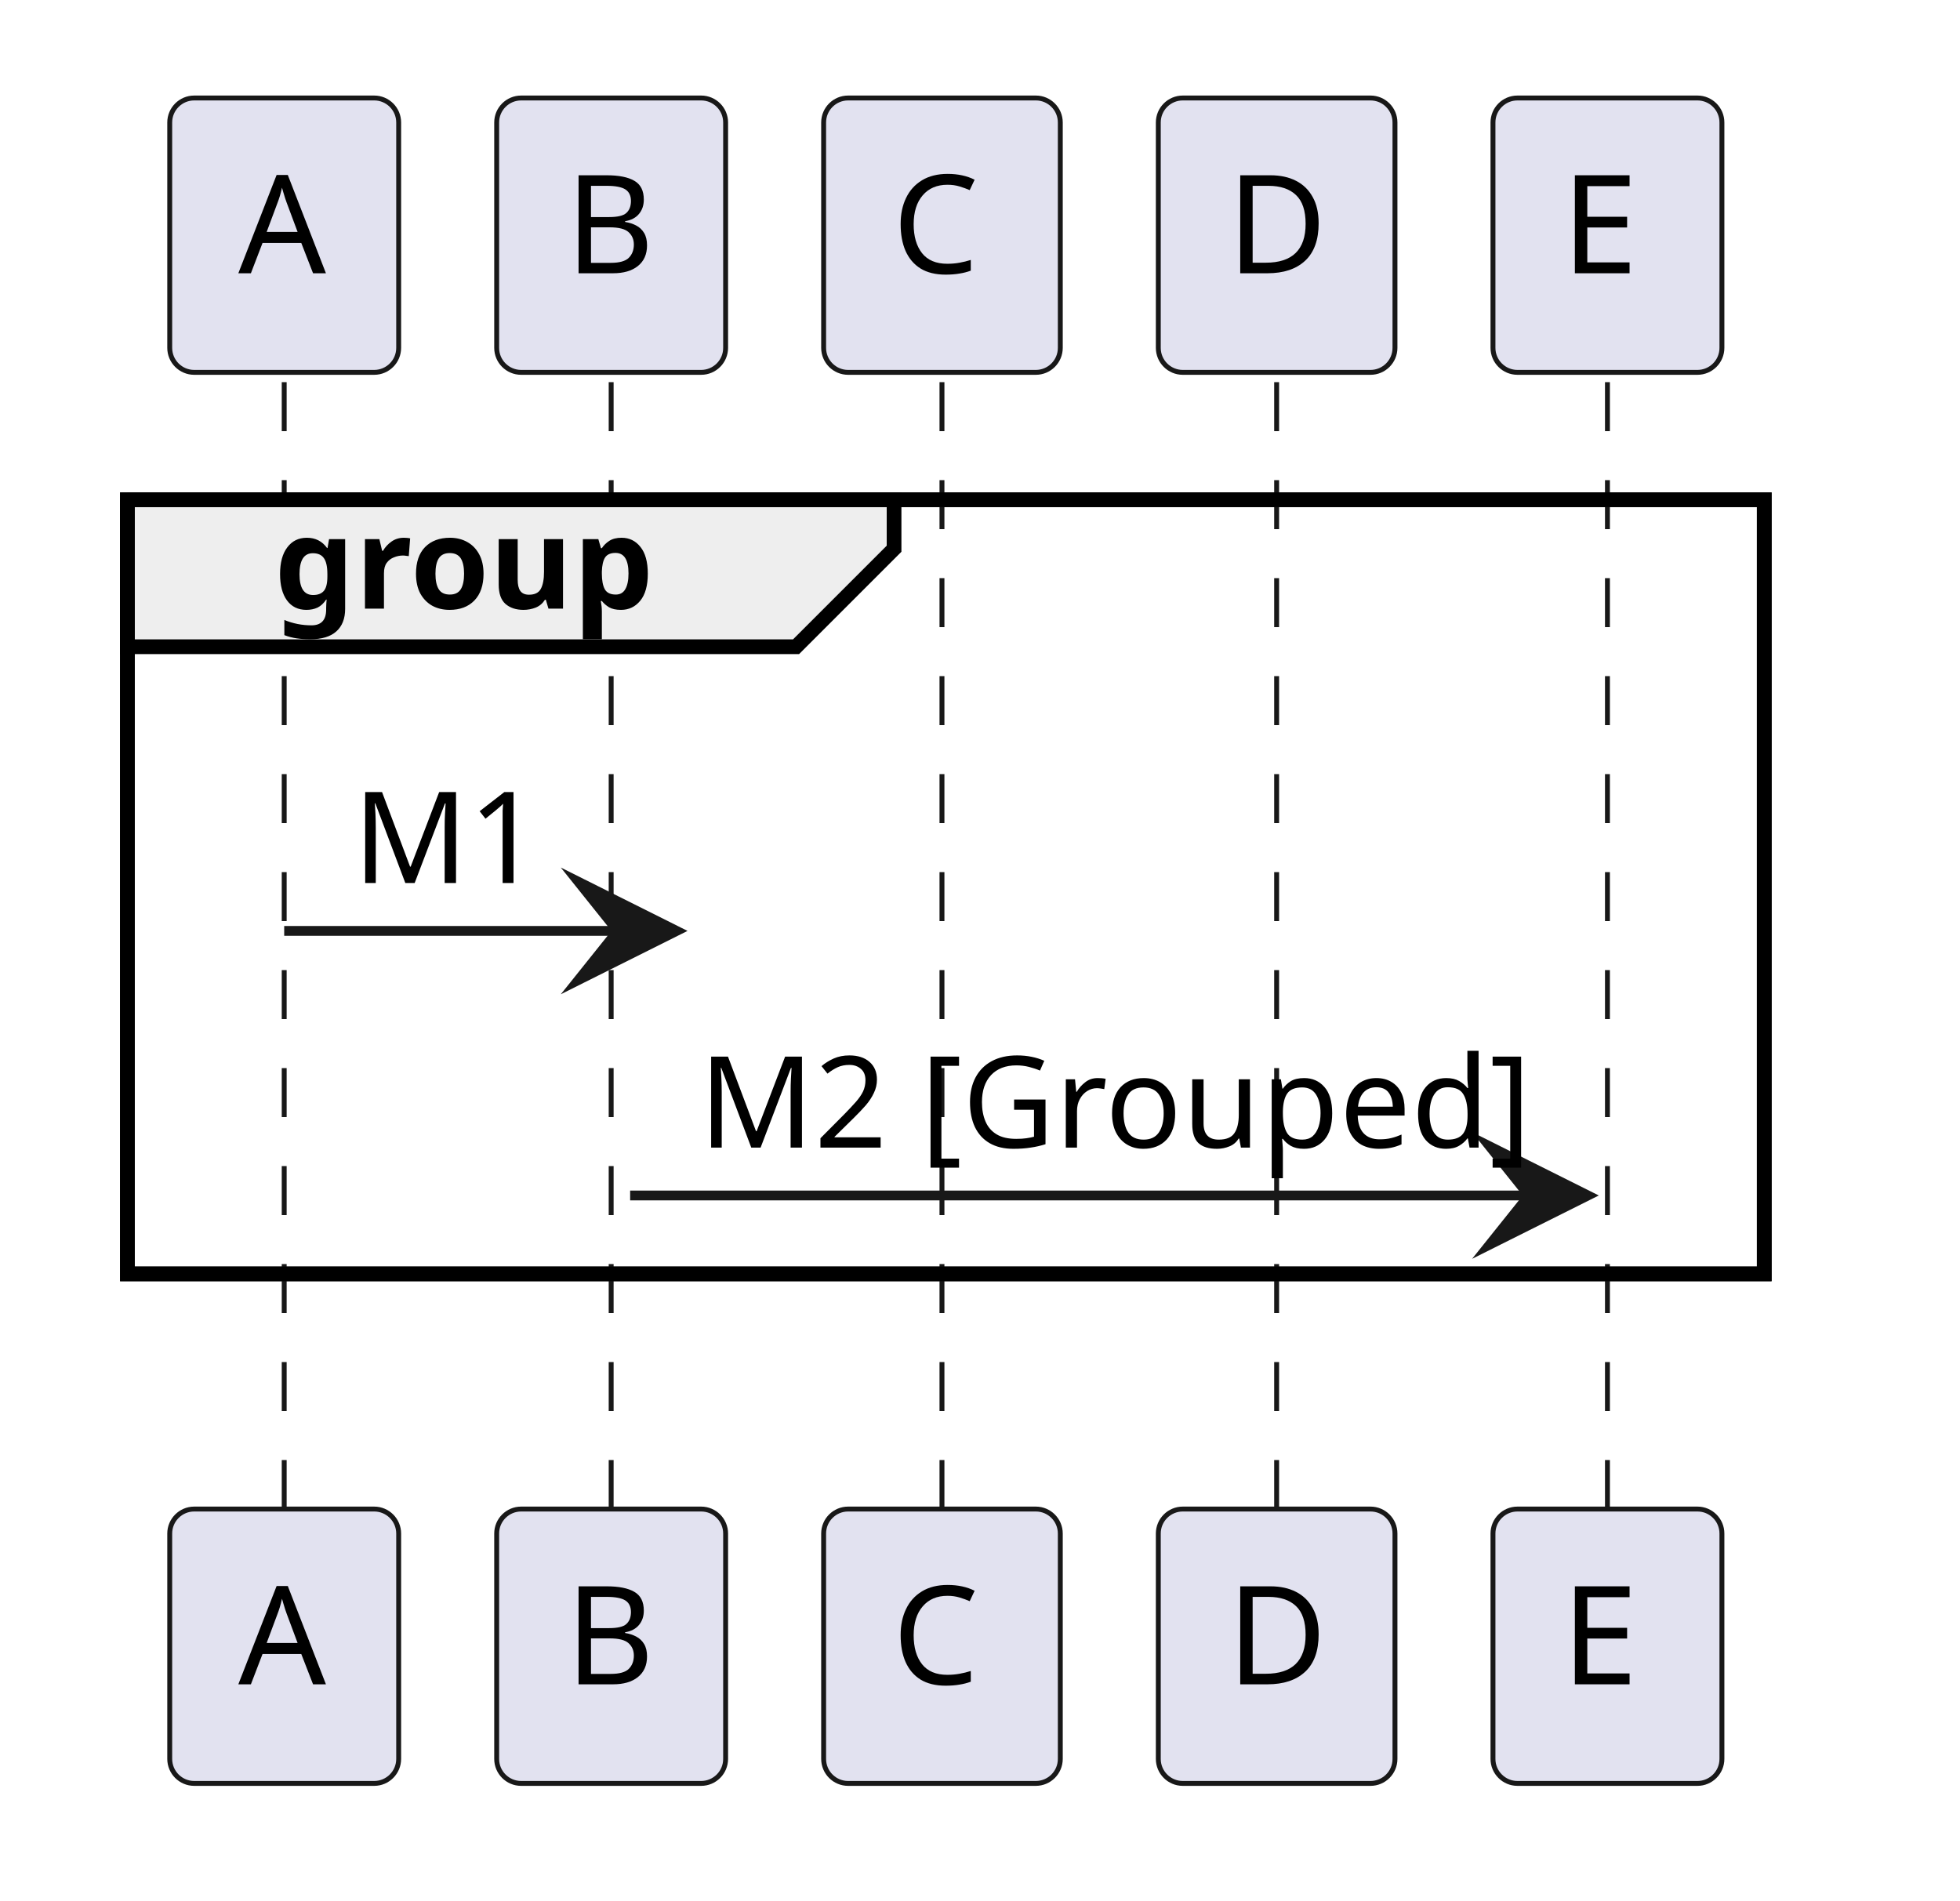
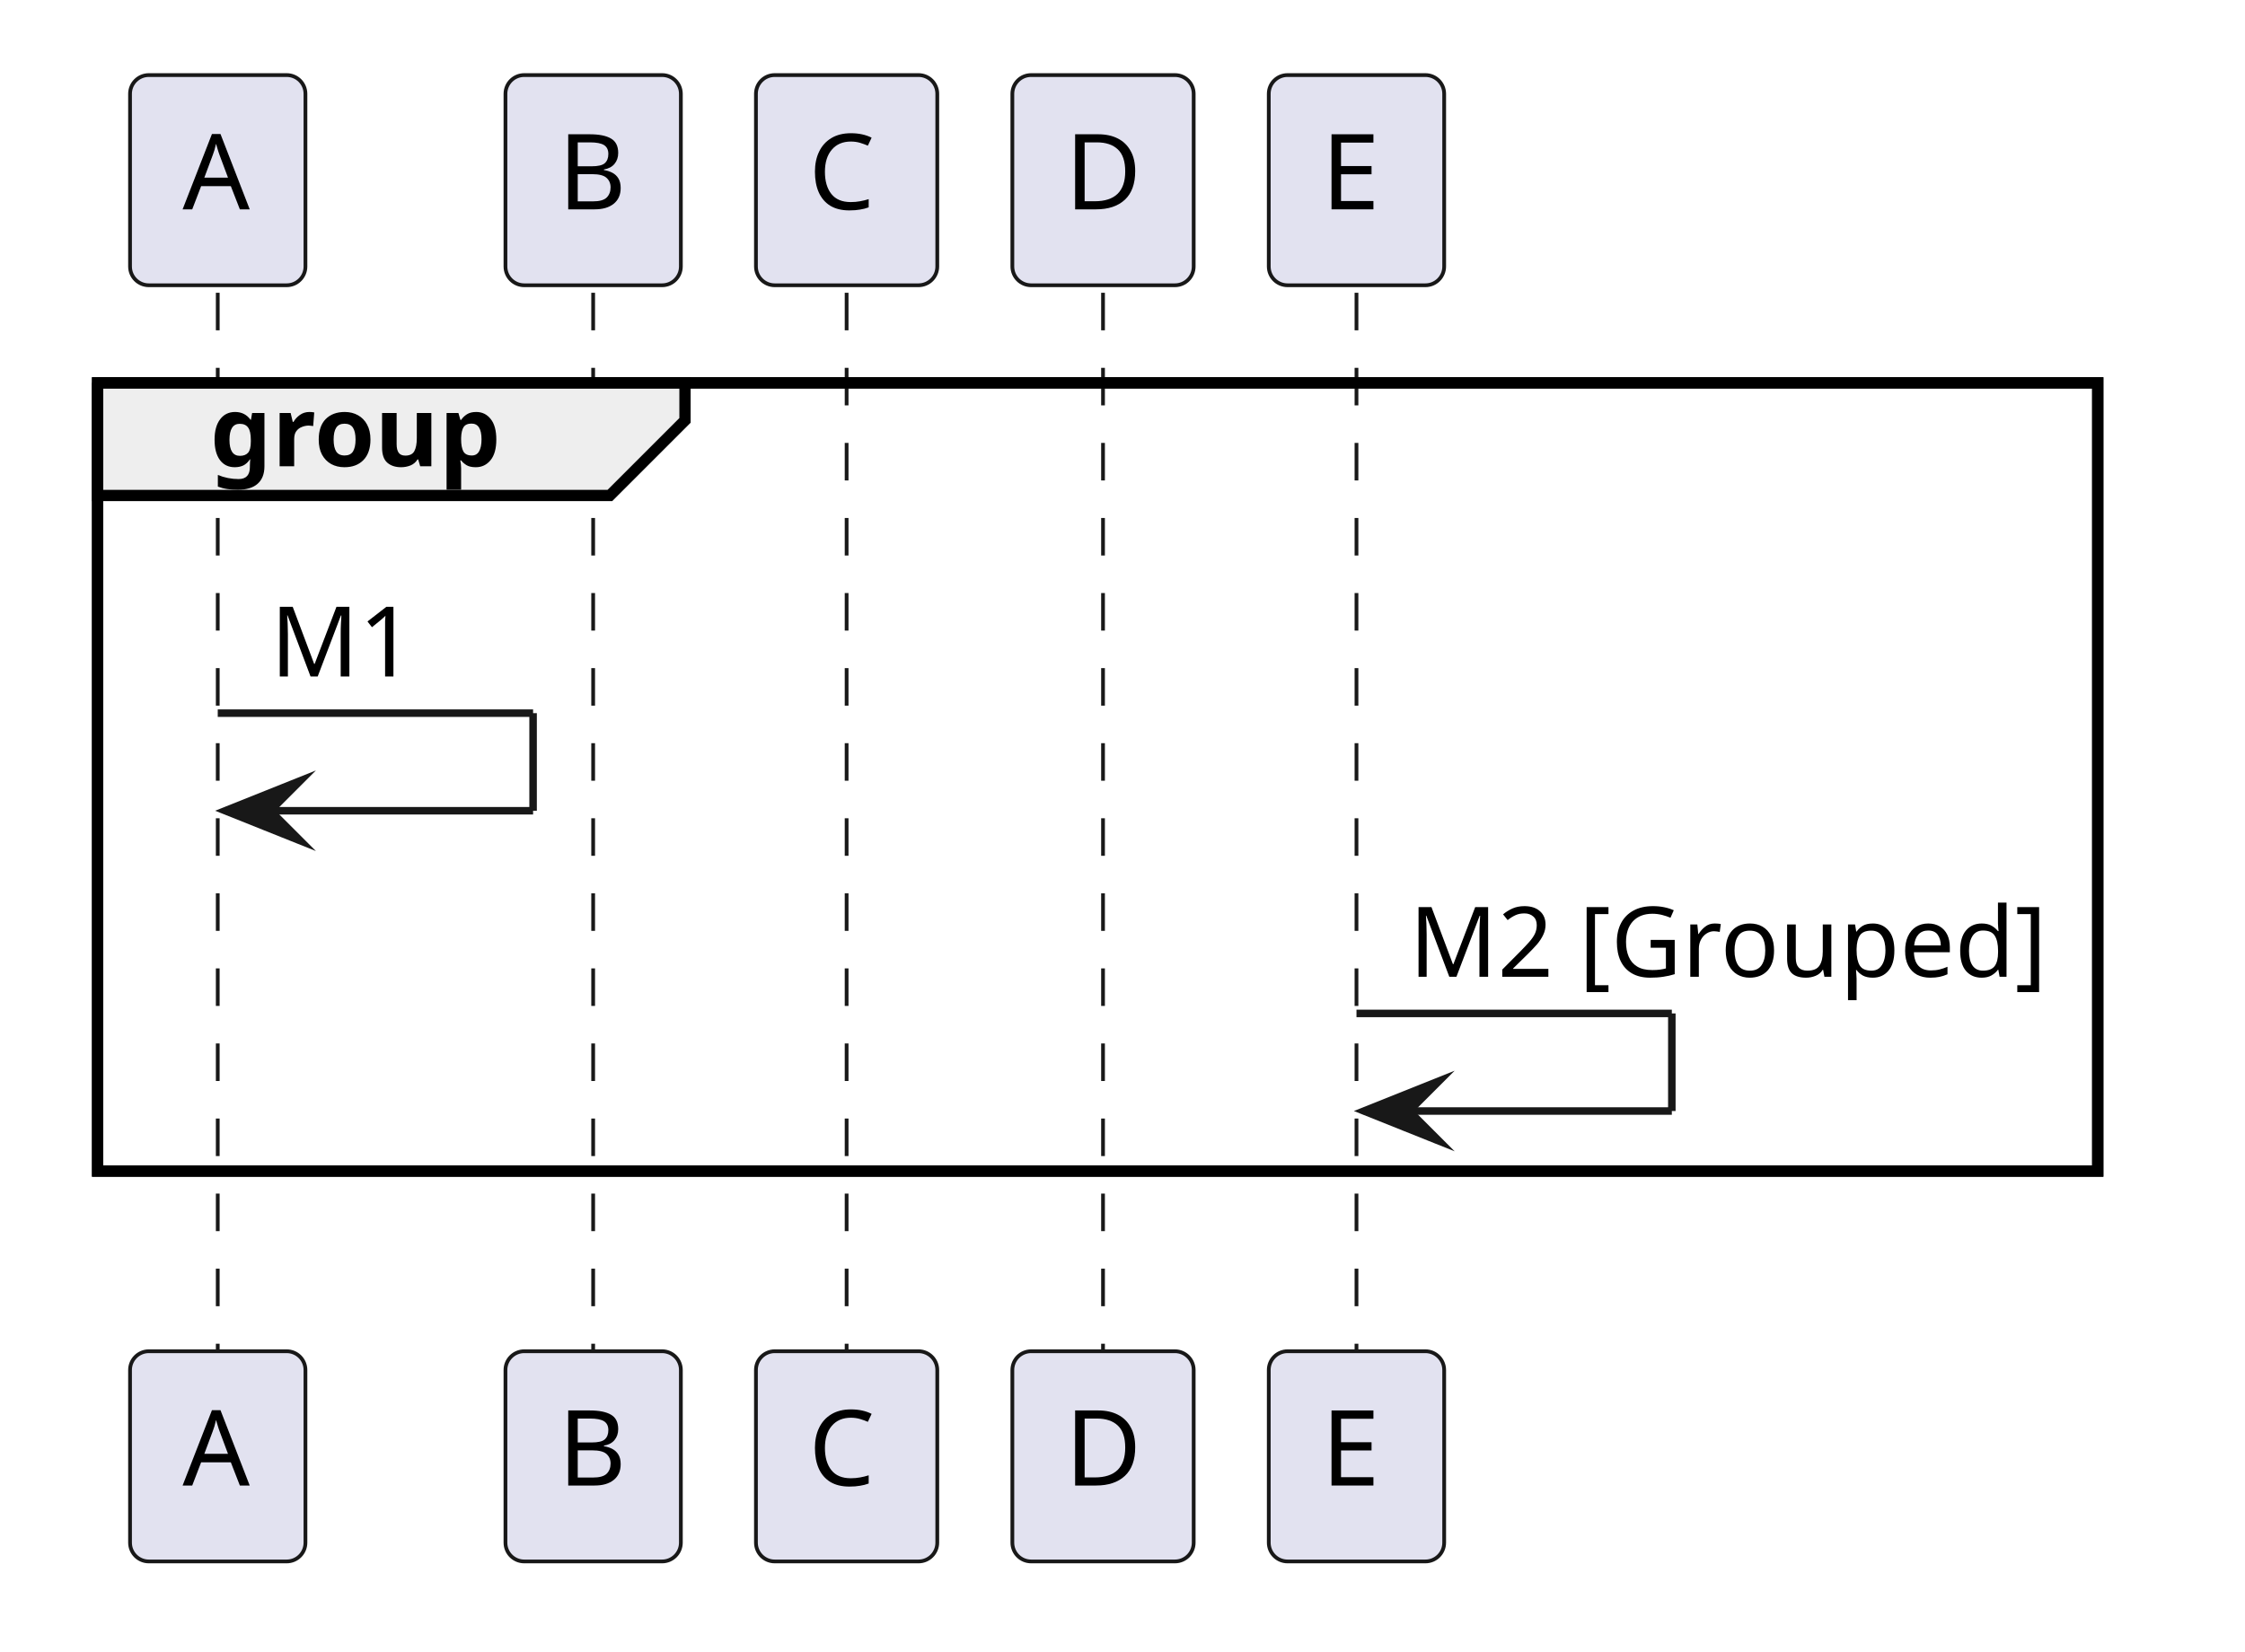
- <svg xmlns="http://www.w3.org/2000/svg" version="1.1" data-diagram-type="SEQUENCE" style="width:200px;height:194px;background:#FFFFFF;" width="200px" height="194px" viewBox="0 0 200 194" zoomAndPan="magnify" preserveAspectRatio="none" contentStyleType="text/css">
+ <svg xmlns="http://www.w3.org/2000/svg" version="1.1" data-diagram-type="SEQUENCE" style="width:299px;height:220px;background:#FFFFFF;" width="299px" height="220px" viewBox="0 0 299 220" zoomAndPan="magnify" preserveAspectRatio="none" contentStyleType="text/css">
  <defs />
  <g font-family="sans-serif" lengthAdjust="spacing">
-     <rect x="13" y="51" width="167.025" height="79" fill="none" style="stroke:#000;stroke-width:1.5;" />
+     <rect x="13" y="51" width="266.388" height="105" fill="none" style="stroke:#000;stroke-width:1.5;" />
    <g>
-       <rect x="25.5" y="39" width="8" height="115" fill="#000" fill-opacity="0" />
-       <line x1="29" y1="39" x2="29" y2="154" style="stroke:#181818;stroke-width:0.5;stroke-dasharray:5,5;" />
+       <rect x="25.5" y="39" width="8" height="141" fill="#000" fill-opacity="0" />
+       <line x1="29" y1="39" x2="29" y2="180" style="stroke:#181818;stroke-width:0.5;stroke-dasharray:5,5;" />
    </g>
    <g>
-       <rect x="58.863" y="39" width="8" height="115" fill="#000" fill-opacity="0" />
-       <line x1="62.363" y1="39" x2="62.363" y2="154" style="stroke:#181818;stroke-width:0.5;stroke-dasharray:5,5;" />
+       <rect x="75.5" y="39" width="8" height="141" fill="#000" fill-opacity="0" />
+       <line x1="79" y1="39" x2="79" y2="180" style="stroke:#181818;stroke-width:0.5;stroke-dasharray:5,5;" />
    </g>
    <g>
-       <rect x="92.619" y="39" width="8" height="115" fill="#000" fill-opacity="0" />
-       <line x1="96.119" y1="39" x2="96.119" y2="154" style="stroke:#181818;stroke-width:0.5;stroke-dasharray:5,5;" />
+       <rect x="109.256" y="39" width="8" height="141" fill="#000" fill-opacity="0" />
+       <line x1="112.756" y1="39" x2="112.756" y2="180" style="stroke:#181818;stroke-width:0.5;stroke-dasharray:5,5;" />
    </g>
    <g>
-       <rect x="126.769" y="39" width="8" height="115" fill="#000" fill-opacity="0" />
-       <line x1="130.269" y1="39" x2="130.269" y2="154" style="stroke:#181818;stroke-width:0.5;stroke-dasharray:5,5;" />
+       <rect x="143.406" y="39" width="8" height="141" fill="#000" fill-opacity="0" />
+       <line x1="146.906" y1="39" x2="146.906" y2="180" style="stroke:#181818;stroke-width:0.5;stroke-dasharray:5,5;" />
    </g>
    <g>
-       <rect x="160.525" y="39" width="8" height="115" fill="#000" fill-opacity="0" />
-       <line x1="164.025" y1="39" x2="164.025" y2="154" style="stroke:#181818;stroke-width:0.5;stroke-dasharray:5,5;" />
+       <rect x="177.163" y="39" width="8" height="141" fill="#000" fill-opacity="0" />
+       <line x1="180.663" y1="39" x2="180.663" y2="180" style="stroke:#181818;stroke-width:0.5;stroke-dasharray:5,5;" />
    </g>
    <rect x="17.319" y="10" width="23.362" height="28" fill="#E2E2F0" rx="2.5" ry="2.5" style="stroke:#181818;stroke-width:0.5;" />
    <text x="24.319" y="27.889" fill="#000" font-size="14">A</text>
-     <rect x="50.681" y="10" width="23.362" height="28" fill="#E2E2F0" rx="2.5" ry="2.5" style="stroke:#181818;stroke-width:0.5;" />
-     <text x="57.681" y="27.889" fill="#000" font-size="14">B</text>
-     <rect x="84.044" y="10" width="24.15" height="28" fill="#E2E2F0" rx="2.5" ry="2.5" style="stroke:#181818;stroke-width:0.5;" />
-     <text x="91.044" y="27.889" fill="#000" font-size="14">C</text>
-     <rect x="118.194" y="10" width="24.15" height="28" fill="#E2E2F0" rx="2.5" ry="2.5" style="stroke:#181818;stroke-width:0.5;" />
-     <text x="125.194" y="27.889" fill="#000" font-size="14">D</text>
-     <rect x="152.344" y="10" width="23.362" height="28" fill="#E2E2F0" rx="2.5" ry="2.5" style="stroke:#181818;stroke-width:0.5;" />
-     <text x="159.344" y="27.889" fill="#000" font-size="14">E</text>
-     <rect x="17.319" y="154" width="23.362" height="28" fill="#E2E2F0" rx="2.5" ry="2.5" style="stroke:#181818;stroke-width:0.5;" />
-     <text x="24.319" y="171.889" fill="#000" font-size="14">A</text>
-     <rect x="50.681" y="154" width="23.362" height="28" fill="#E2E2F0" rx="2.5" ry="2.5" style="stroke:#181818;stroke-width:0.5;" />
-     <text x="57.681" y="171.889" fill="#000" font-size="14">B</text>
-     <rect x="84.044" y="154" width="24.15" height="28" fill="#E2E2F0" rx="2.5" ry="2.5" style="stroke:#181818;stroke-width:0.5;" />
-     <text x="91.044" y="171.889" fill="#000" font-size="14">C</text>
-     <rect x="118.194" y="154" width="24.15" height="28" fill="#E2E2F0" rx="2.5" ry="2.5" style="stroke:#181818;stroke-width:0.5;" />
-     <text x="125.194" y="171.889" fill="#000" font-size="14">D</text>
-     <rect x="152.344" y="154" width="23.362" height="28" fill="#E2E2F0" rx="2.5" ry="2.5" style="stroke:#181818;stroke-width:0.5;" />
-     <text x="159.344" y="171.889" fill="#000" font-size="14">E</text>
+     <rect x="67.319" y="10" width="23.362" height="28" fill="#E2E2F0" rx="2.5" ry="2.5" style="stroke:#181818;stroke-width:0.5;" />
+     <text x="74.319" y="27.889" fill="#000" font-size="14">B</text>
+     <rect x="100.681" y="10" width="24.15" height="28" fill="#E2E2F0" rx="2.5" ry="2.5" style="stroke:#181818;stroke-width:0.5;" />
+     <text x="107.681" y="27.889" fill="#000" font-size="14">C</text>
+     <rect x="134.831" y="10" width="24.15" height="28" fill="#E2E2F0" rx="2.5" ry="2.5" style="stroke:#181818;stroke-width:0.5;" />
+     <text x="141.831" y="27.889" fill="#000" font-size="14">D</text>
+     <rect x="168.981" y="10" width="23.362" height="28" fill="#E2E2F0" rx="2.5" ry="2.5" style="stroke:#181818;stroke-width:0.5;" />
+     <text x="175.981" y="27.889" fill="#000" font-size="14">E</text>
+     <rect x="17.319" y="180" width="23.362" height="28" fill="#E2E2F0" rx="2.5" ry="2.5" style="stroke:#181818;stroke-width:0.5;" />
+     <text x="24.319" y="197.889" fill="#000" font-size="14">A</text>
+     <rect x="67.319" y="180" width="23.362" height="28" fill="#E2E2F0" rx="2.5" ry="2.5" style="stroke:#181818;stroke-width:0.5;" />
+     <text x="74.319" y="197.889" fill="#000" font-size="14">B</text>
+     <rect x="100.681" y="180" width="24.15" height="28" fill="#E2E2F0" rx="2.5" ry="2.5" style="stroke:#181818;stroke-width:0.5;" />
+     <text x="107.681" y="197.889" fill="#000" font-size="14">C</text>
+     <rect x="134.831" y="180" width="24.15" height="28" fill="#E2E2F0" rx="2.5" ry="2.5" style="stroke:#181818;stroke-width:0.5;" />
+     <text x="141.831" y="197.889" fill="#000" font-size="14">D</text>
+     <rect x="168.981" y="180" width="23.362" height="28" fill="#E2E2F0" rx="2.5" ry="2.5" style="stroke:#181818;stroke-width:0.5;" />
+     <text x="175.981" y="197.889" fill="#000" font-size="14">E</text>
    <path d="M13,51 L91.231,51 L91.231,56 L81.231,66 L13,66 L13,51" fill="#EEE" style="stroke:#000;stroke-width:1.5;" />
-     <rect x="13" y="51" width="167.025" height="79" fill="none" style="stroke:#000;stroke-width:1.5;" />
+     <rect x="13" y="51" width="266.388" height="105" fill="none" style="stroke:#000;stroke-width:1.5;" />
    <text x="28" y="62.111" fill="#000" font-size="13" textLength="33.231" font-weight="700">group</text>
-     <line x1="29" y1="95" x2="65.038" y2="95" style="stroke:#181818;stroke-width:1;" />
-     <polygon points="59.037,90,69.038,95,59.037,100,63.037,95" fill="#181818" style="stroke:#181818;stroke-width:1;stroke-linejoin:miter;stroke-miterlimit:10;" />
+     <line x1="29" y1="95" x2="71" y2="95" style="stroke:#181818;stroke-width:1;" />
+     <line x1="71" y1="95" x2="71" y2="108" style="stroke:#181818;stroke-width:1;" />
+     <line x1="30" y1="108" x2="71" y2="108" style="stroke:#181818;stroke-width:1;" />
+     <polygon points="40,104,30,108,40,112,36,108" fill="#181818" style="stroke:#181818;stroke-width:1;stroke-linejoin:miter;stroke-miterlimit:10;" />
    <text x="36" y="90.111" fill="#000" font-size="13" textLength="18.038">M1</text>
-     <line x1="64.3" y1="122" x2="158.025" y2="122" style="stroke:#181818;stroke-width:1;" />
-     <polygon points="152.025,117,162.025,122,152.025,127,156.025,122" fill="#181818" style="stroke:#181818;stroke-width:1;stroke-linejoin:miter;stroke-miterlimit:10;" />
-     <text x="71.3" y="117.111" fill="#000" font-size="13" textLength="75.725">M2 [Grouped]</text>
+     <line x1="180.663" y1="135" x2="222.663" y2="135" style="stroke:#181818;stroke-width:1;" />
+     <line x1="222.663" y1="135" x2="222.663" y2="148" style="stroke:#181818;stroke-width:1;" />
+     <line x1="181.663" y1="148" x2="222.663" y2="148" style="stroke:#181818;stroke-width:1;" />
+     <polygon points="191.663,144,181.663,148,191.663,152,187.663,148" fill="#181818" style="stroke:#181818;stroke-width:1;stroke-linejoin:miter;stroke-miterlimit:10;" />
+     <text x="187.663" y="130.111" fill="#000" font-size="13" textLength="75.725">M2 [Grouped]</text>
  </g>
</svg>
